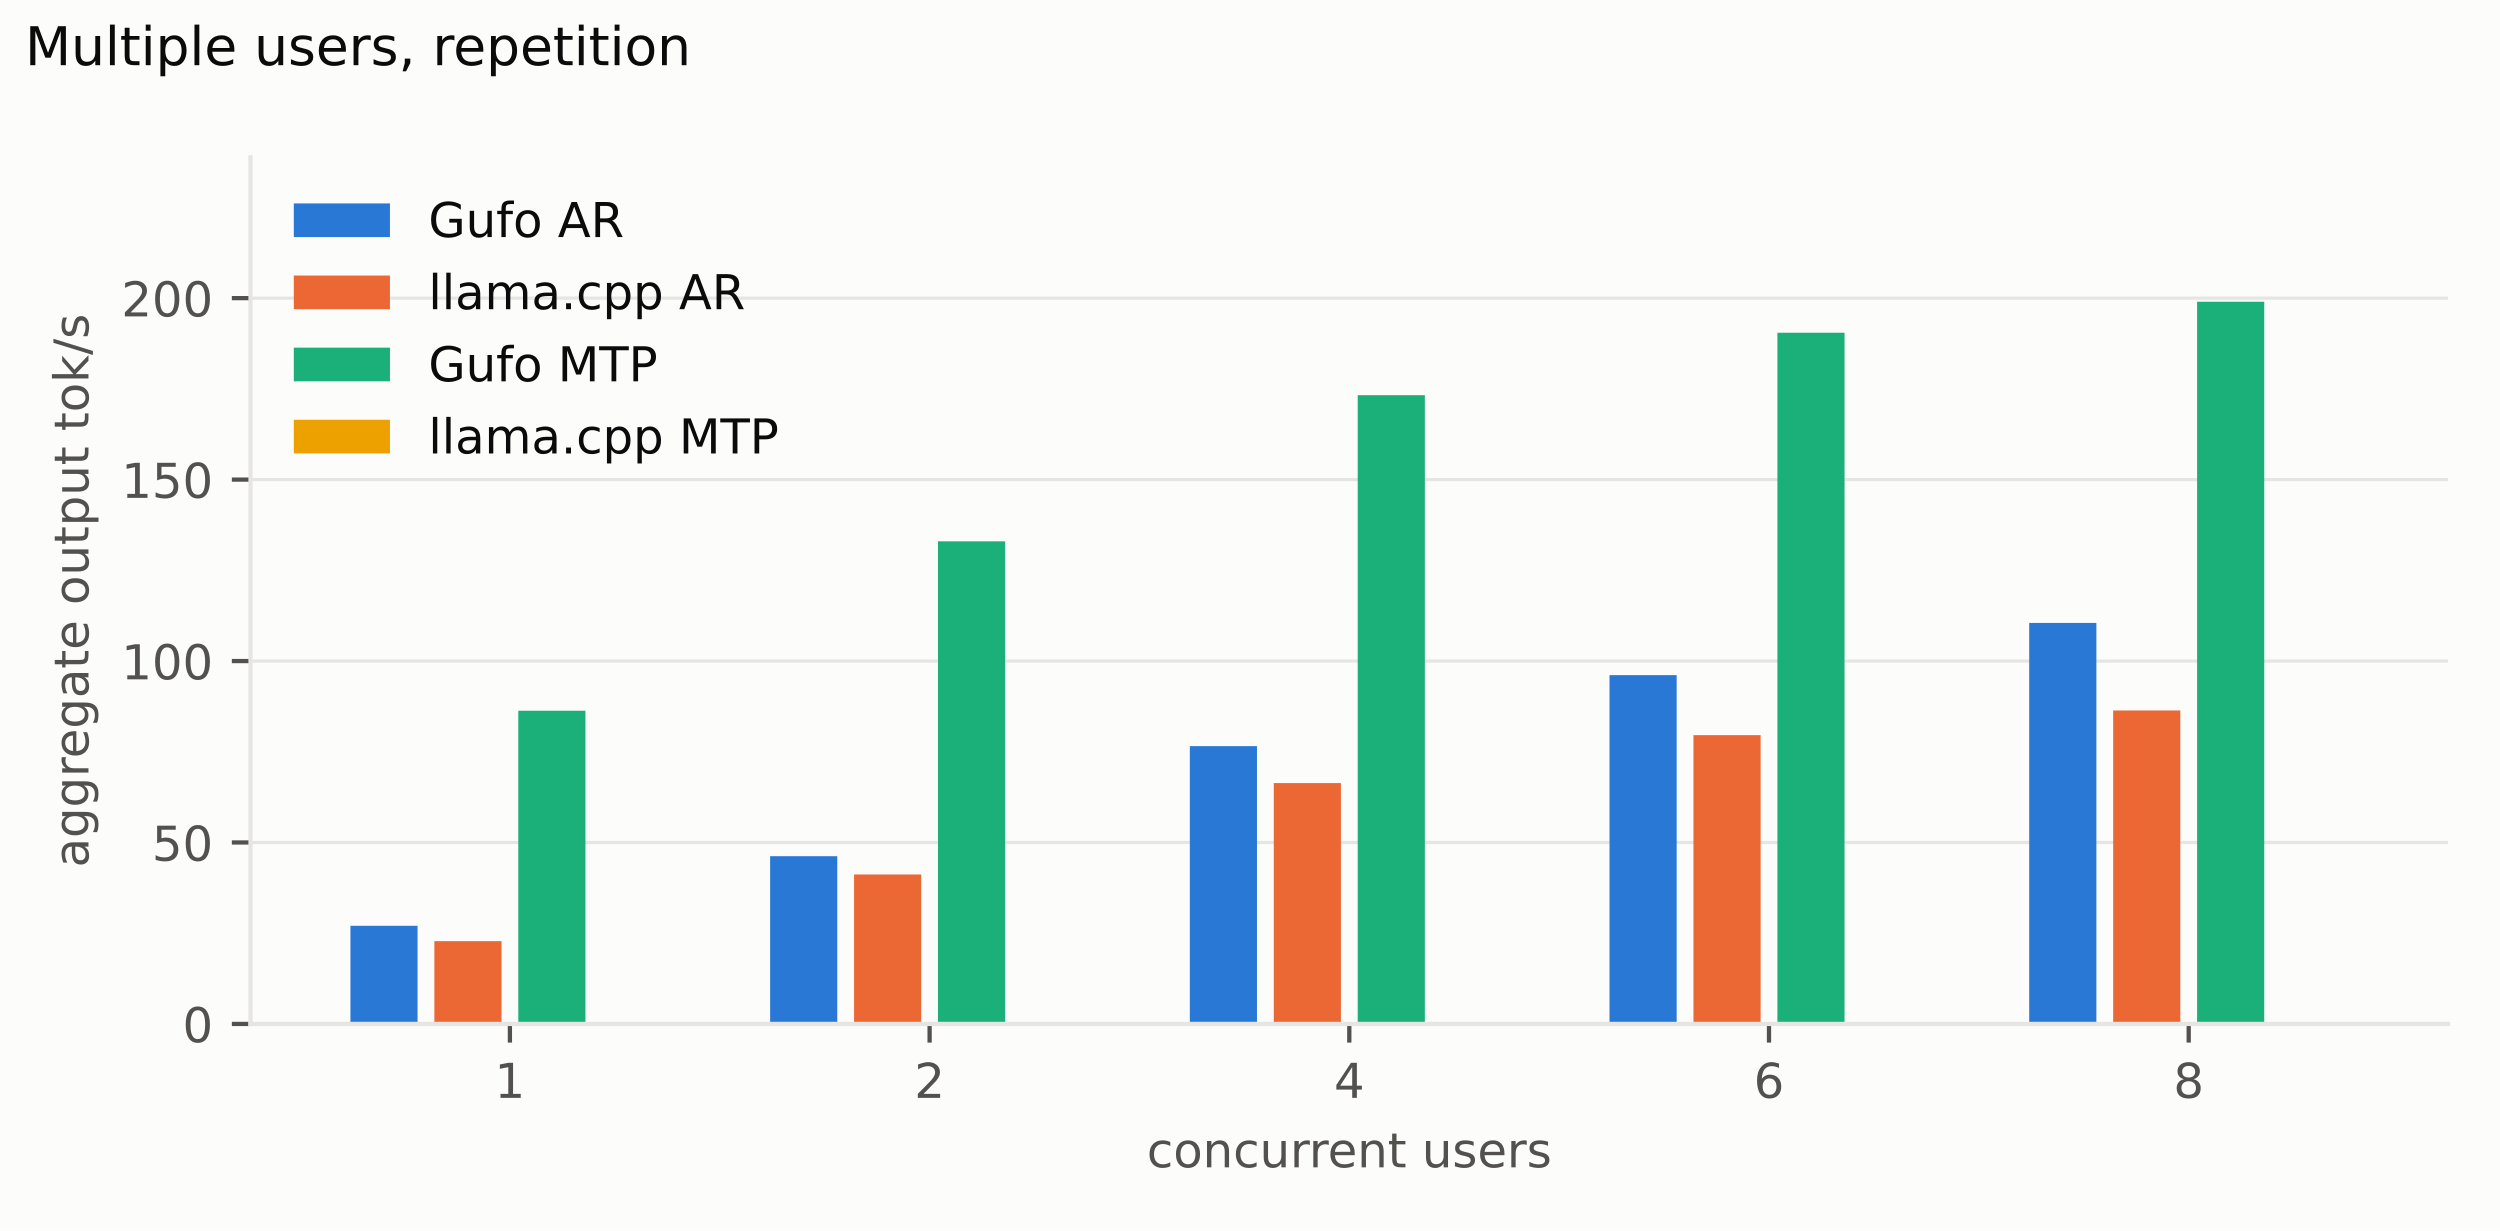
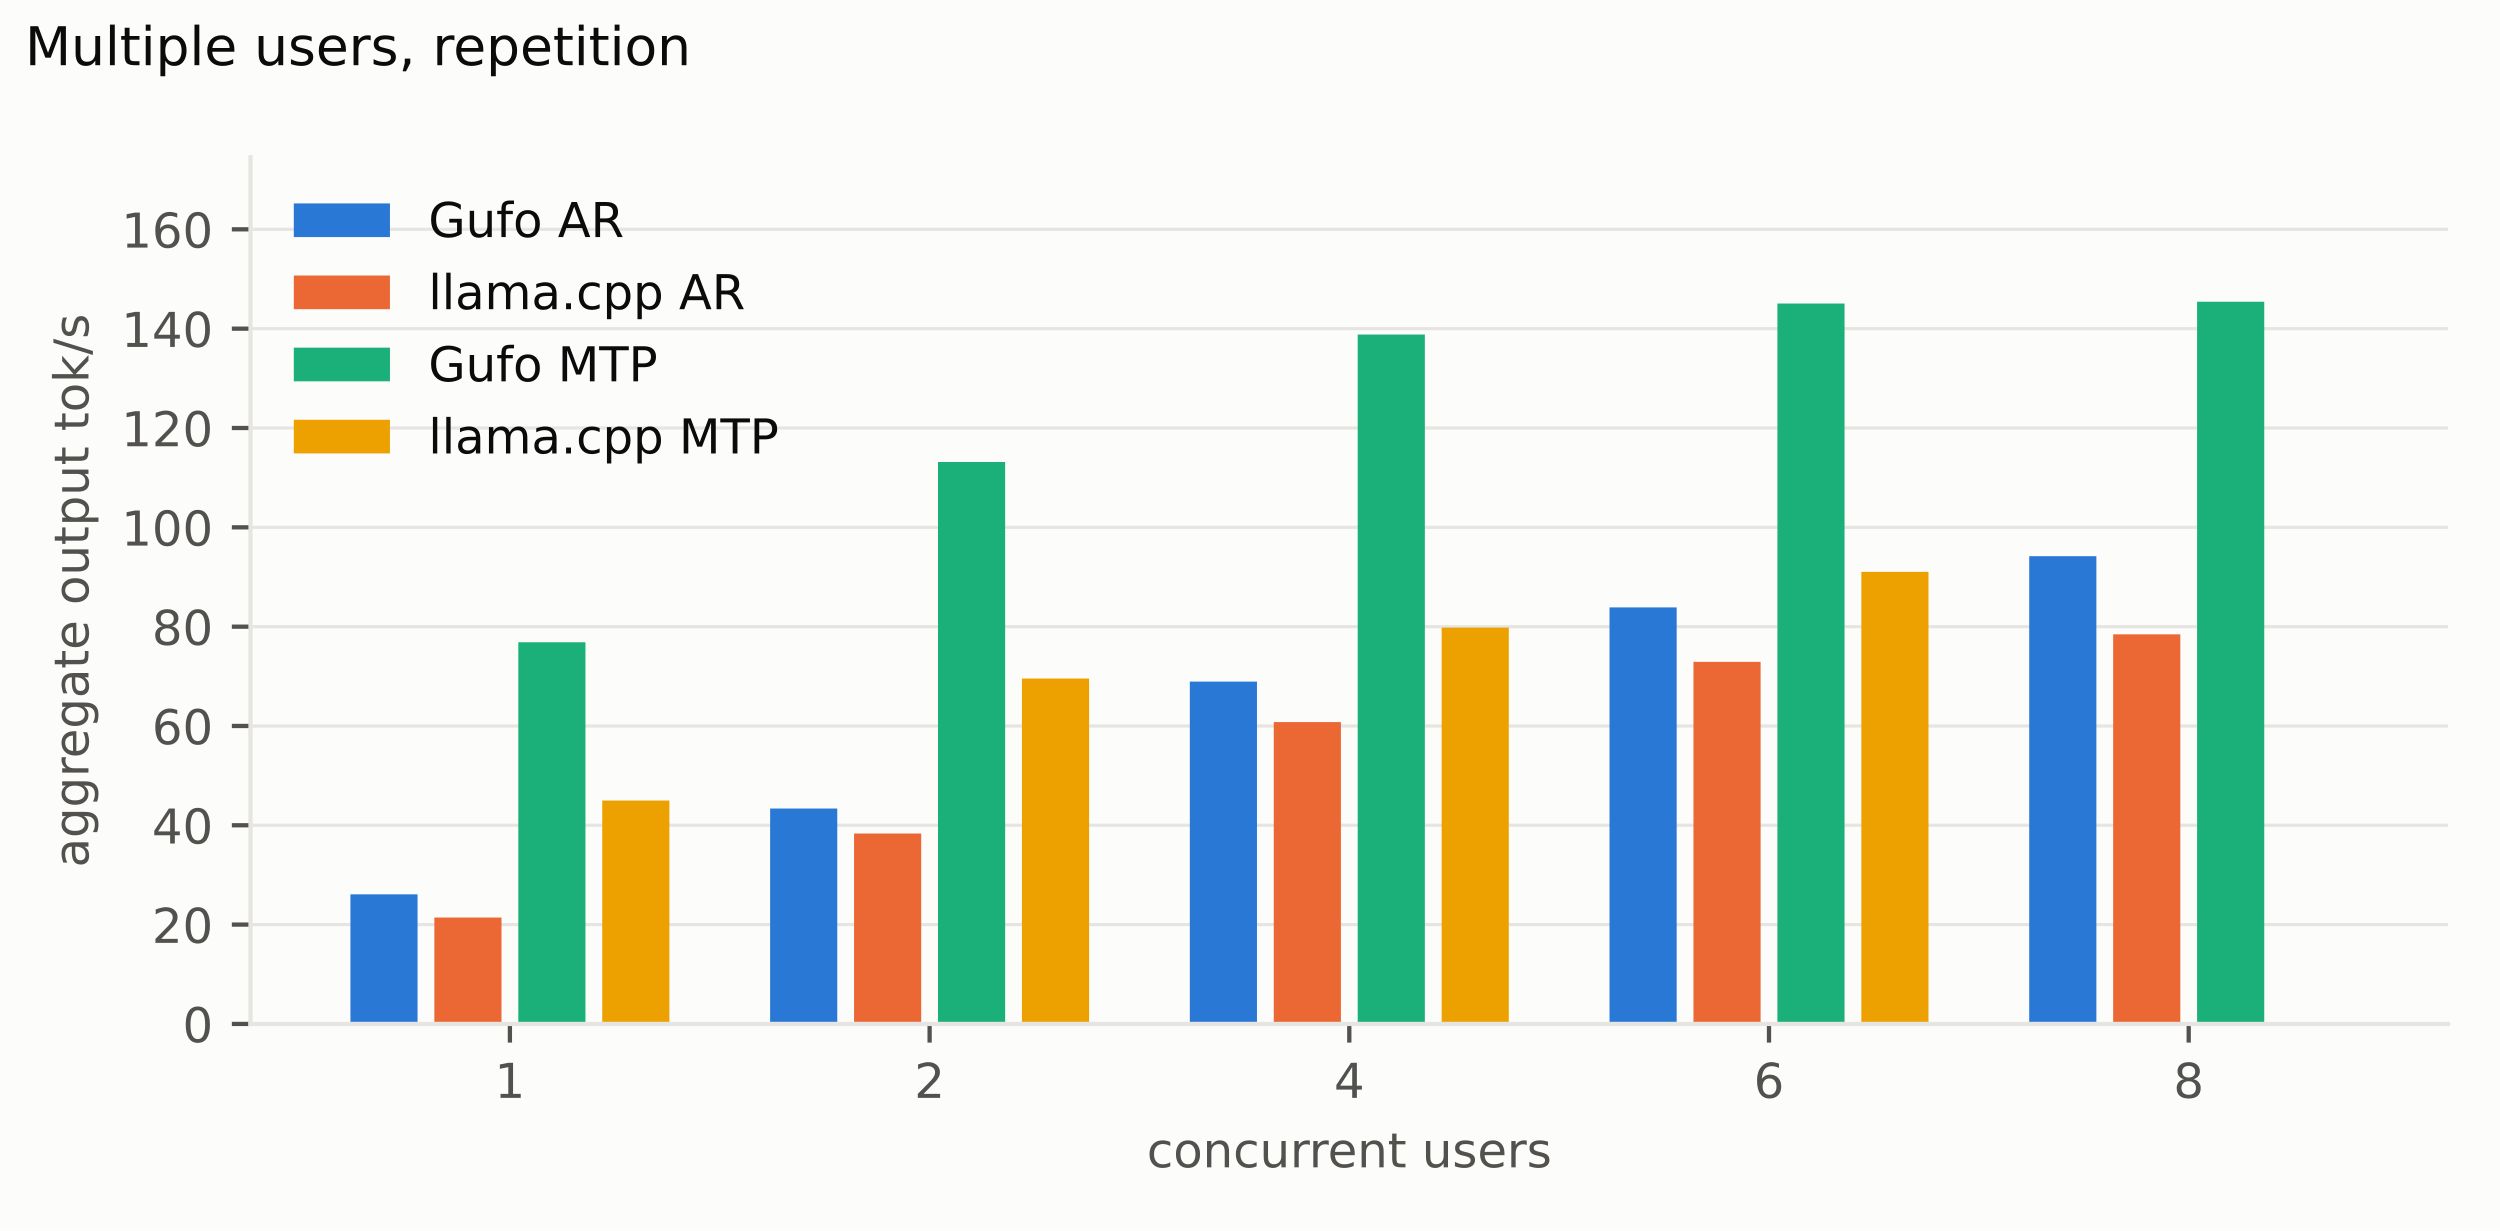
<svg xmlns="http://www.w3.org/2000/svg" xmlns:xlink="http://www.w3.org/1999/xlink" width="468pt" height="230.4pt" viewBox="0 0 468 230.4" version="1.1">
  <defs>
    <style type="text/css">*{stroke-linejoin: round; stroke-linecap: butt}</style>
  </defs>
  <g id="figure_1">
    <g id="patch_1">
      <path d="M 0 230.4  L 468 230.4  L 468 0  L 0 0  z " style="fill: #fcfcfb" />
    </g>
    <g id="axes_1">
      <g id="patch_2">
        <path d="M 46.899 191.68  L 458.28 191.68  L 458.28 29.441  L 46.899 29.441  z " style="fill: #fcfcfb" />
      </g>
      <g id="matplotlib.axis_1">
        <g id="xtick_1">
          <g id="line2d_1">
            <defs>
              <path id="m1ebf051f68" d="M 0 0  L 0 3.5  " style="stroke: #52514e; stroke-width: 0.8" />
            </defs>
            <g>
              <use xlink:href="#m1ebf051f68" x="95.454" y="191.68" style="fill: #52514e; stroke: #52514e; stroke-width: 0.8" />
            </g>
          </g>
          <g id="text_1">
            <text style="font-size: 9px; font-family: 'DejaVu Sans', 'Bitstream Vera Sans', 'Computer Modern Sans Serif', 'Lucida Grande', 'Verdana', 'Geneva', 'Lucid', 'Arial', 'Helvetica', 'Avant Garde', sans-serif; text-anchor: middle; fill: #52514e" x="95.454" y="205.518" transform="rotate(-0 95.4543 205.5179)">1</text>
          </g>
        </g>
        <g id="xtick_2">
          <g id="line2d_2">
            <g>
              <use xlink:href="#m1ebf051f68" x="174.022" y="191.68" style="fill: #52514e; stroke: #52514e; stroke-width: 0.8" />
            </g>
          </g>
          <g id="text_2">
            <text style="font-size: 9px; font-family: 'DejaVu Sans', 'Bitstream Vera Sans', 'Computer Modern Sans Serif', 'Lucida Grande', 'Verdana', 'Geneva', 'Lucid', 'Arial', 'Helvetica', 'Avant Garde', sans-serif; text-anchor: middle; fill: #52514e" x="174.022" y="205.518" transform="rotate(-0 174.022 205.5179)">2</text>
          </g>
        </g>
        <g id="xtick_3">
          <g id="line2d_3">
            <g>
              <use xlink:href="#m1ebf051f68" x="252.59" y="191.68" style="fill: #52514e; stroke: #52514e; stroke-width: 0.8" />
            </g>
          </g>
          <g id="text_3">
            <text style="font-size: 9px; font-family: 'DejaVu Sans', 'Bitstream Vera Sans', 'Computer Modern Sans Serif', 'Lucida Grande', 'Verdana', 'Geneva', 'Lucid', 'Arial', 'Helvetica', 'Avant Garde', sans-serif; text-anchor: middle; fill: #52514e" x="252.59" y="205.518" transform="rotate(-0 252.5897 205.5179)">4</text>
          </g>
        </g>
        <g id="xtick_4">
          <g id="line2d_4">
            <g>
              <use xlink:href="#m1ebf051f68" x="331.157" y="191.68" style="fill: #52514e; stroke: #52514e; stroke-width: 0.8" />
            </g>
          </g>
          <g id="text_4">
            <text style="font-size: 9px; font-family: 'DejaVu Sans', 'Bitstream Vera Sans', 'Computer Modern Sans Serif', 'Lucida Grande', 'Verdana', 'Geneva', 'Lucid', 'Arial', 'Helvetica', 'Avant Garde', sans-serif; text-anchor: middle; fill: #52514e" x="331.157" y="205.518" transform="rotate(-0 331.1574 205.5179)">6</text>
          </g>
        </g>
        <g id="xtick_5">
          <g id="line2d_5">
            <g>
              <use xlink:href="#m1ebf051f68" x="409.725" y="191.68" style="fill: #52514e; stroke: #52514e; stroke-width: 0.8" />
            </g>
          </g>
          <g id="text_5">
            <text style="font-size: 9px; font-family: 'DejaVu Sans', 'Bitstream Vera Sans', 'Computer Modern Sans Serif', 'Lucida Grande', 'Verdana', 'Geneva', 'Lucid', 'Arial', 'Helvetica', 'Avant Garde', sans-serif; text-anchor: middle; fill: #52514e" x="409.725" y="205.518" transform="rotate(-0 409.7252 205.5179)">8</text>
          </g>
        </g>
        <g id="text_6">
          <text style="font-size: 9px; font-family: 'DejaVu Sans', 'Bitstream Vera Sans', 'Computer Modern Sans Serif', 'Lucida Grande', 'Verdana', 'Geneva', 'Lucid', 'Arial', 'Helvetica', 'Avant Garde', sans-serif; text-anchor: middle; fill: #52514e" x="252.59" y="218.518" transform="rotate(-0 252.5897 218.5179)">concurrent users</text>
        </g>
      </g>
      <g id="matplotlib.axis_2">
        <g id="ytick_1">
          <g id="line2d_6">
            <path d="M 46.899 191.68  L 458.28 191.68  " clip-path="url(#pb5c279a9e9)" style="fill: none; stroke: #e6e5e1; stroke-width: 0.6; stroke-linecap: square" />
          </g>
          <g id="line2d_7">
            <defs>
              <path id="m680e5b1e24" d="M 0 0  L -3.5 0  " style="stroke: #52514e; stroke-width: 0.8" />
            </defs>
            <g>
              <use xlink:href="#m680e5b1e24" x="46.899" y="191.68" style="fill: #52514e; stroke: #52514e; stroke-width: 0.8" />
            </g>
          </g>
          <g id="text_7">
            <text style="font-size: 9px; font-family: 'DejaVu Sans', 'Bitstream Vera Sans', 'Computer Modern Sans Serif', 'Lucida Grande', 'Verdana', 'Geneva', 'Lucid', 'Arial', 'Helvetica', 'Avant Garde', sans-serif; text-anchor: end; fill: #52514e" x="39.899" y="195.099" transform="rotate(-0 39.89945 195.0989)">0</text>
          </g>
        </g>
        <g id="ytick_2">
          <g id="line2d_8">
-             <path d="M 46.899 157.714  L 458.28 157.714  " clip-path="url(#pb5c279a9e9)" style="fill: none; stroke: #e6e5e1; stroke-width: 0.6; stroke-linecap: square" />
+             <path d="M 46.899 173.087  L 458.28 173.087  " clip-path="url(#pb5c279a9e9)" style="fill: none; stroke: #e6e5e1; stroke-width: 0.6; stroke-linecap: square" />
          </g>
          <g id="line2d_9">
            <g>
-               <use xlink:href="#m680e5b1e24" x="46.899" y="157.714" style="fill: #52514e; stroke: #52514e; stroke-width: 0.8" />
+               <use xlink:href="#m680e5b1e24" x="46.899" y="173.087" style="fill: #52514e; stroke: #52514e; stroke-width: 0.8" />
            </g>
          </g>
          <g id="text_8">
-             <text style="font-size: 9px; font-family: 'DejaVu Sans', 'Bitstream Vera Sans', 'Computer Modern Sans Serif', 'Lucida Grande', 'Verdana', 'Geneva', 'Lucid', 'Arial', 'Helvetica', 'Avant Garde', sans-serif; text-anchor: end; fill: #52514e" x="39.899" y="161.133" transform="rotate(-0 39.89945 161.1327)">50</text>
+             <text style="font-size: 9px; font-family: 'DejaVu Sans', 'Bitstream Vera Sans', 'Computer Modern Sans Serif', 'Lucida Grande', 'Verdana', 'Geneva', 'Lucid', 'Arial', 'Helvetica', 'Avant Garde', sans-serif; text-anchor: end; fill: #52514e" x="39.899" y="176.506" transform="rotate(-0 39.89945 176.5059)">20</text>
          </g>
        </g>
        <g id="ytick_3">
          <g id="line2d_10">
-             <path d="M 46.899 123.747  L 458.28 123.747  " clip-path="url(#pb5c279a9e9)" style="fill: none; stroke: #e6e5e1; stroke-width: 0.6; stroke-linecap: square" />
+             <path d="M 46.899 154.494  L 458.28 154.494  " clip-path="url(#pb5c279a9e9)" style="fill: none; stroke: #e6e5e1; stroke-width: 0.6; stroke-linecap: square" />
          </g>
          <g id="line2d_11">
            <g>
-               <use xlink:href="#m680e5b1e24" x="46.899" y="123.747" style="fill: #52514e; stroke: #52514e; stroke-width: 0.8" />
+               <use xlink:href="#m680e5b1e24" x="46.899" y="154.494" style="fill: #52514e; stroke: #52514e; stroke-width: 0.8" />
            </g>
          </g>
          <g id="text_9">
-             <text style="font-size: 9px; font-family: 'DejaVu Sans', 'Bitstream Vera Sans', 'Computer Modern Sans Serif', 'Lucida Grande', 'Verdana', 'Geneva', 'Lucid', 'Arial', 'Helvetica', 'Avant Garde', sans-serif; text-anchor: end; fill: #52514e" x="39.899" y="127.166" transform="rotate(-0 39.89945 127.1664)">100</text>
+             <text style="font-size: 9px; font-family: 'DejaVu Sans', 'Bitstream Vera Sans', 'Computer Modern Sans Serif', 'Lucida Grande', 'Verdana', 'Geneva', 'Lucid', 'Arial', 'Helvetica', 'Avant Garde', sans-serif; text-anchor: end; fill: #52514e" x="39.899" y="157.913" transform="rotate(-0 39.89945 157.9128)">40</text>
          </g>
        </g>
        <g id="ytick_4">
          <g id="line2d_12">
-             <path d="M 46.899 89.781  L 458.28 89.781  " clip-path="url(#pb5c279a9e9)" style="fill: none; stroke: #e6e5e1; stroke-width: 0.6; stroke-linecap: square" />
+             <path d="M 46.899 135.901  L 458.28 135.901  " clip-path="url(#pb5c279a9e9)" style="fill: none; stroke: #e6e5e1; stroke-width: 0.6; stroke-linecap: square" />
          </g>
          <g id="line2d_13">
            <g>
-               <use xlink:href="#m680e5b1e24" x="46.899" y="89.781" style="fill: #52514e; stroke: #52514e; stroke-width: 0.8" />
+               <use xlink:href="#m680e5b1e24" x="46.899" y="135.901" style="fill: #52514e; stroke: #52514e; stroke-width: 0.8" />
            </g>
          </g>
          <g id="text_10">
-             <text style="font-size: 9px; font-family: 'DejaVu Sans', 'Bitstream Vera Sans', 'Computer Modern Sans Serif', 'Lucida Grande', 'Verdana', 'Geneva', 'Lucid', 'Arial', 'Helvetica', 'Avant Garde', sans-serif; text-anchor: end; fill: #52514e" x="39.899" y="93.2" transform="rotate(-0 39.89945 93.20013)">150</text>
+             <text style="font-size: 9px; font-family: 'DejaVu Sans', 'Bitstream Vera Sans', 'Computer Modern Sans Serif', 'Lucida Grande', 'Verdana', 'Geneva', 'Lucid', 'Arial', 'Helvetica', 'Avant Garde', sans-serif; text-anchor: end; fill: #52514e" x="39.899" y="139.32" transform="rotate(-0 39.89945 139.3198)">60</text>
          </g>
        </g>
        <g id="ytick_5">
          <g id="line2d_14">
-             <path d="M 46.899 55.815  L 458.28 55.815  " clip-path="url(#pb5c279a9e9)" style="fill: none; stroke: #e6e5e1; stroke-width: 0.6; stroke-linecap: square" />
+             <path d="M 46.899 117.308  L 458.28 117.308  " clip-path="url(#pb5c279a9e9)" style="fill: none; stroke: #e6e5e1; stroke-width: 0.6; stroke-linecap: square" />
          </g>
          <g id="line2d_15">
            <g>
-               <use xlink:href="#m680e5b1e24" x="46.899" y="55.815" style="fill: #52514e; stroke: #52514e; stroke-width: 0.8" />
+               <use xlink:href="#m680e5b1e24" x="46.899" y="117.308" style="fill: #52514e; stroke: #52514e; stroke-width: 0.8" />
            </g>
          </g>
          <g id="text_11">
-             <text style="font-size: 9px; font-family: 'DejaVu Sans', 'Bitstream Vera Sans', 'Computer Modern Sans Serif', 'Lucida Grande', 'Verdana', 'Geneva', 'Lucid', 'Arial', 'Helvetica', 'Avant Garde', sans-serif; text-anchor: end; fill: #52514e" x="39.899" y="59.234" transform="rotate(-0 39.89945 59.23386)">200</text>
-           </g>
-         </g>
-         <g id="text_12">
+             <text style="font-size: 9px; font-family: 'DejaVu Sans', 'Bitstream Vera Sans', 'Computer Modern Sans Serif', 'Lucida Grande', 'Verdana', 'Geneva', 'Lucid', 'Arial', 'Helvetica', 'Avant Garde', sans-serif; text-anchor: end; fill: #52514e" x="39.899" y="120.727" transform="rotate(-0 39.89945 120.7268)">80</text>
+           </g>
+         </g>
+         <g id="ytick_6">
+           <g id="line2d_16">
+             <path d="M 46.899 98.715  L 458.28 98.715  " clip-path="url(#pb5c279a9e9)" style="fill: none; stroke: #e6e5e1; stroke-width: 0.6; stroke-linecap: square" />
+           </g>
+           <g id="line2d_17">
+             <g>
+               <use xlink:href="#m680e5b1e24" x="46.899" y="98.715" style="fill: #52514e; stroke: #52514e; stroke-width: 0.8" />
+             </g>
+           </g>
+           <g id="text_12">
+             <text style="font-size: 9px; font-family: 'DejaVu Sans', 'Bitstream Vera Sans', 'Computer Modern Sans Serif', 'Lucida Grande', 'Verdana', 'Geneva', 'Lucid', 'Arial', 'Helvetica', 'Avant Garde', sans-serif; text-anchor: end; fill: #52514e" x="39.899" y="102.134" transform="rotate(-0 39.89945 102.1337)">100</text>
+           </g>
+         </g>
+         <g id="ytick_7">
+           <g id="line2d_18">
+             <path d="M 46.899 80.122  L 458.28 80.122  " clip-path="url(#pb5c279a9e9)" style="fill: none; stroke: #e6e5e1; stroke-width: 0.6; stroke-linecap: square" />
+           </g>
+           <g id="line2d_19">
+             <g>
+               <use xlink:href="#m680e5b1e24" x="46.899" y="80.122" style="fill: #52514e; stroke: #52514e; stroke-width: 0.8" />
+             </g>
+           </g>
+           <g id="text_13">
+             <text style="font-size: 9px; font-family: 'DejaVu Sans', 'Bitstream Vera Sans', 'Computer Modern Sans Serif', 'Lucida Grande', 'Verdana', 'Geneva', 'Lucid', 'Arial', 'Helvetica', 'Avant Garde', sans-serif; text-anchor: end; fill: #52514e" x="39.899" y="83.541" transform="rotate(-0 39.89945 83.54066)">120</text>
+           </g>
+         </g>
+         <g id="ytick_8">
+           <g id="line2d_20">
+             <path d="M 46.899 61.529  L 458.28 61.529  " clip-path="url(#pb5c279a9e9)" style="fill: none; stroke: #e6e5e1; stroke-width: 0.6; stroke-linecap: square" />
+           </g>
+           <g id="line2d_21">
+             <g>
+               <use xlink:href="#m680e5b1e24" x="46.899" y="61.529" style="fill: #52514e; stroke: #52514e; stroke-width: 0.8" />
+             </g>
+           </g>
+           <g id="text_14">
+             <text style="font-size: 9px; font-family: 'DejaVu Sans', 'Bitstream Vera Sans', 'Computer Modern Sans Serif', 'Lucida Grande', 'Verdana', 'Geneva', 'Lucid', 'Arial', 'Helvetica', 'Avant Garde', sans-serif; text-anchor: end; fill: #52514e" x="39.899" y="64.948" transform="rotate(-0 39.89945 64.94761)">140</text>
+           </g>
+         </g>
+         <g id="ytick_9">
+           <g id="line2d_22">
+             <path d="M 46.899 42.936  L 458.28 42.936  " clip-path="url(#pb5c279a9e9)" style="fill: none; stroke: #e6e5e1; stroke-width: 0.6; stroke-linecap: square" />
+           </g>
+           <g id="line2d_23">
+             <g>
+               <use xlink:href="#m680e5b1e24" x="46.899" y="42.936" style="fill: #52514e; stroke: #52514e; stroke-width: 0.8" />
+             </g>
+           </g>
+           <g id="text_15">
+             <text style="font-size: 9px; font-family: 'DejaVu Sans', 'Bitstream Vera Sans', 'Computer Modern Sans Serif', 'Lucida Grande', 'Verdana', 'Geneva', 'Lucid', 'Arial', 'Helvetica', 'Avant Garde', sans-serif; text-anchor: end; fill: #52514e" x="39.899" y="46.355" transform="rotate(-0 39.89945 46.35456)">160</text>
+           </g>
+         </g>
+         <g id="text_16">
          <text style="font-size: 9px; font-family: 'DejaVu Sans', 'Bitstream Vera Sans', 'Computer Modern Sans Serif', 'Lucida Grande', 'Verdana', 'Geneva', 'Lucid', 'Arial', 'Helvetica', 'Avant Garde', sans-serif; text-anchor: middle; fill: #52514e" x="16.559" y="110.56" transform="rotate(-90 16.55859 110.5604)">aggregate output tok/s</text>
        </g>
      </g>
      <g id="patch_3">
-         <path d="M 65.599 191.68  L 78.169 191.68  L 78.169 173.304  L 65.599 173.304  z " clip-path="url(#pb5c279a9e9)" style="fill: #2a78d6" />
+         <path d="M 65.599 191.68  L 78.169 191.68  L 78.169 167.416  L 65.599 167.416  z " clip-path="url(#pb5c279a9e9)" style="fill: #2a78d6" />
      </g>
      <g id="patch_4">
-         <path d="M 144.166 191.68  L 156.737 191.68  L 156.737 160.275  L 144.166 160.275  z " clip-path="url(#pb5c279a9e9)" style="fill: #2a78d6" />
+         <path d="M 144.166 191.68  L 156.737 191.68  L 156.737 151.352  L 144.166 151.352  z " clip-path="url(#pb5c279a9e9)" style="fill: #2a78d6" />
      </g>
      <g id="patch_5">
-         <path d="M 222.734 191.68  L 235.305 191.68  L 235.305 139.678  L 222.734 139.678  z " clip-path="url(#pb5c279a9e9)" style="fill: #2a78d6" />
+         <path d="M 222.734 191.68  L 235.305 191.68  L 235.305 127.59  L 222.734 127.59  z " clip-path="url(#pb5c279a9e9)" style="fill: #2a78d6" />
      </g>
      <g id="patch_6">
-         <path d="M 301.302 191.68  L 313.873 191.68  L 313.873 126.383  L 301.302 126.383  z " clip-path="url(#pb5c279a9e9)" style="fill: #2a78d6" />
+         <path d="M 301.302 191.68  L 313.873 191.68  L 313.873 113.71  L 301.302 113.71  z " clip-path="url(#pb5c279a9e9)" style="fill: #2a78d6" />
      </g>
      <g id="patch_7">
-         <path d="M 379.869 191.68  L 392.44 191.68  L 392.44 116.608  L 379.869 116.608  z " clip-path="url(#pb5c279a9e9)" style="fill: #2a78d6" />
+         <path d="M 379.869 191.68  L 392.44 191.68  L 392.44 104.116  L 379.869 104.116  z " clip-path="url(#pb5c279a9e9)" style="fill: #2a78d6" />
      </g>
      <g id="patch_8">
-         <path d="M 81.312 191.68  L 93.883 191.68  L 93.883 176.178  L 81.312 176.178  z " clip-path="url(#pb5c279a9e9)" style="fill: #eb6834" />
+         <path d="M 81.312 191.68  L 93.883 191.68  L 93.883 171.767  L 81.312 171.767  z " clip-path="url(#pb5c279a9e9)" style="fill: #eb6834" />
      </g>
      <g id="patch_9">
-         <path d="M 159.88 191.68  L 172.451 191.68  L 172.451 163.699  L 159.88 163.699  z " clip-path="url(#pb5c279a9e9)" style="fill: #eb6834" />
+         <path d="M 159.88 191.68  L 172.451 191.68  L 172.451 156.037  L 159.88 156.037  z " clip-path="url(#pb5c279a9e9)" style="fill: #eb6834" />
      </g>
      <g id="patch_10">
-         <path d="M 238.448 191.68  L 251.018 191.68  L 251.018 146.593  L 238.448 146.593  z " clip-path="url(#pb5c279a9e9)" style="fill: #eb6834" />
+         <path d="M 238.448 191.68  L 251.018 191.68  L 251.018 135.176  L 238.448 135.176  z " clip-path="url(#pb5c279a9e9)" style="fill: #eb6834" />
      </g>
      <g id="patch_11">
-         <path d="M 317.015 191.68  L 329.586 191.68  L 329.586 137.619  L 317.015 137.619  z " clip-path="url(#pb5c279a9e9)" style="fill: #eb6834" />
+         <path d="M 317.015 191.68  L 329.586 191.68  L 329.586 123.899  L 317.015 123.899  z " clip-path="url(#pb5c279a9e9)" style="fill: #eb6834" />
      </g>
      <g id="patch_12">
-         <path d="M 395.583 191.68  L 408.154 191.68  L 408.154 133  L 395.583 133  z " clip-path="url(#pb5c279a9e9)" style="fill: #eb6834" />
+         <path d="M 395.583 191.68  L 408.154 191.68  L 408.154 118.749  L 395.583 118.749  z " clip-path="url(#pb5c279a9e9)" style="fill: #eb6834" />
      </g>
      <g id="patch_13">
-         <path d="M 97.026 191.68  L 109.596 191.68  L 109.596 133.054  L 97.026 133.054  z " clip-path="url(#pb5c279a9e9)" style="fill: #1baf7a" />
+         <path d="M 97.026 191.68  L 109.596 191.68  L 109.596 120.227  L 97.026 120.227  z " clip-path="url(#pb5c279a9e9)" style="fill: #1baf7a" />
      </g>
      <g id="patch_14">
-         <path d="M 175.593 191.68  L 188.164 191.68  L 188.164 101.337  L 175.593 101.337  z " clip-path="url(#pb5c279a9e9)" style="fill: #1baf7a" />
+         <path d="M 175.593 191.68  L 188.164 191.68  L 188.164 86.49  L 175.593 86.49  z " clip-path="url(#pb5c279a9e9)" style="fill: #1baf7a" />
      </g>
      <g id="patch_15">
-         <path d="M 254.161 191.68  L 266.732 191.68  L 266.732 73.987  L 254.161 73.987  z " clip-path="url(#pb5c279a9e9)" style="fill: #1baf7a" />
+         <path d="M 254.161 191.68  L 266.732 191.68  L 266.732 62.626  L 254.161 62.626  z " clip-path="url(#pb5c279a9e9)" style="fill: #1baf7a" />
      </g>
      <g id="patch_16">
-         <path d="M 332.729 191.68  L 345.3 191.68  L 345.3 62.282  L 332.729 62.282  z " clip-path="url(#pb5c279a9e9)" style="fill: #1baf7a" />
+         <path d="M 332.729 191.68  L 345.3 191.68  L 345.3 56.815  L 332.729 56.815  z " clip-path="url(#pb5c279a9e9)" style="fill: #1baf7a" />
      </g>
      <g id="patch_17">
        <path d="M 411.297 191.68  L 423.867 191.68  L 423.867 56.481  L 411.297 56.481  z " clip-path="url(#pb5c279a9e9)" style="fill: #1baf7a" />
      </g>
      <g id="patch_18">
-         <path d="M 112.739 191.68  L 125.31 191.68  L 125.31 191.68  L 112.739 191.68  z " clip-path="url(#pb5c279a9e9)" style="fill: #eda100" />
+         <path d="M 112.739 191.68  L 125.31 191.68  L 125.31 149.864  L 112.739 149.864  z " clip-path="url(#pb5c279a9e9)" style="fill: #eda100" />
      </g>
      <g id="patch_19">
-         <path d="M 191.307 191.68  L 203.878 191.68  L 203.878 191.68  L 191.307 191.68  z " clip-path="url(#pb5c279a9e9)" style="fill: #eda100" />
+         <path d="M 191.307 191.68  L 203.878 191.68  L 203.878 127.023  L 191.307 127.023  z " clip-path="url(#pb5c279a9e9)" style="fill: #eda100" />
      </g>
      <g id="patch_20">
-         <path d="M 269.875 191.68  L 282.445 191.68  L 282.445 191.68  L 269.875 191.68  z " clip-path="url(#pb5c279a9e9)" style="fill: #eda100" />
+         <path d="M 269.875 191.68  L 282.445 191.68  L 282.445 117.484  L 269.875 117.484  z " clip-path="url(#pb5c279a9e9)" style="fill: #eda100" />
      </g>
      <g id="patch_21">
-         <path d="M 348.442 191.68  L 361.013 191.68  L 361.013 191.68  L 348.442 191.68  z " clip-path="url(#pb5c279a9e9)" style="fill: #eda100" />
+         <path d="M 348.442 191.68  L 361.013 191.68  L 361.013 107.054  L 348.442 107.054  z " clip-path="url(#pb5c279a9e9)" style="fill: #eda100" />
      </g>
      <g id="patch_22">
        <path d="M 427.01 191.68  L 439.581 191.68  L 439.581 191.68  L 427.01 191.68  z " clip-path="url(#pb5c279a9e9)" style="fill: #eda100" />
      </g>
      <g id="patch_23">
        <path d="M 46.899 191.68  L 46.899 29.441  " style="fill: none; stroke: #e6e5e1; stroke-width: 0.8; stroke-linejoin: miter; stroke-linecap: square" />
      </g>
      <g id="patch_24">
        <path d="M 46.899 191.68  L 458.28 191.68  " style="fill: none; stroke: #e6e5e1; stroke-width: 0.8; stroke-linejoin: miter; stroke-linecap: square" />
      </g>
      <g id="legend_1">
        <g id="patch_25">
          <path d="M 54.999 44.379  L 72.999 44.379  L 72.999 38.079  L 54.999 38.079  z " style="fill: #2a78d6" />
        </g>
-         <g id="text_13">
+         <g id="text_17">
          <text style="font-size: 9px; font-family: 'DejaVu Sans', 'Bitstream Vera Sans', 'Computer Modern Sans Serif', 'Lucida Grande', 'Verdana', 'Geneva', 'Lucid', 'Arial', 'Helvetica', 'Avant Garde', sans-serif; text-anchor: start; fill: #0b0b0b" x="80.199" y="44.379" transform="rotate(-0 80.19945 44.37938)">Gufo AR</text>
        </g>
        <g id="patch_26">
          <path d="M 54.999 57.88  L 72.999 57.88  L 72.999 51.58  L 54.999 51.58  z " style="fill: #eb6834" />
        </g>
-         <g id="text_14">
+         <g id="text_18">
          <text style="font-size: 9px; font-family: 'DejaVu Sans', 'Bitstream Vera Sans', 'Computer Modern Sans Serif', 'Lucida Grande', 'Verdana', 'Geneva', 'Lucid', 'Arial', 'Helvetica', 'Avant Garde', sans-serif; text-anchor: start; fill: #0b0b0b" x="80.199" y="57.88" transform="rotate(-0 80.19945 57.88008)">llama.cpp AR</text>
        </g>
        <g id="patch_27">
          <path d="M 54.999 71.381  L 72.999 71.381  L 72.999 65.081  L 54.999 65.081  z " style="fill: #1baf7a" />
        </g>
-         <g id="text_15">
+         <g id="text_19">
          <text style="font-size: 9px; font-family: 'DejaVu Sans', 'Bitstream Vera Sans', 'Computer Modern Sans Serif', 'Lucida Grande', 'Verdana', 'Geneva', 'Lucid', 'Arial', 'Helvetica', 'Avant Garde', sans-serif; text-anchor: start; fill: #0b0b0b" x="80.199" y="71.381" transform="rotate(-0 80.19945 71.38078)">Gufo MTP</text>
        </g>
        <g id="patch_28">
          <path d="M 54.999 84.881  L 72.999 84.881  L 72.999 78.581  L 54.999 78.581  z " style="fill: #eda100" />
        </g>
-         <g id="text_16">
+         <g id="text_20">
          <text style="font-size: 9px; font-family: 'DejaVu Sans', 'Bitstream Vera Sans', 'Computer Modern Sans Serif', 'Lucida Grande', 'Verdana', 'Geneva', 'Lucid', 'Arial', 'Helvetica', 'Avant Garde', sans-serif; text-anchor: start; fill: #0b0b0b" x="80.199" y="84.881" transform="rotate(-0 80.19945 84.88148)">llama.cpp MTP</text>
        </g>
      </g>
    </g>
-     <g id="text_17">
+     <g id="text_21">
      <text style="font-size: 10px; font-family: 'DejaVu Sans', 'Bitstream Vera Sans', 'Computer Modern Sans Serif', 'Lucida Grande', 'Verdana', 'Geneva', 'Lucid', 'Arial', 'Helvetica', 'Avant Garde', sans-serif; text-anchor: start; fill: #0b0b0b" x="4.68" y="12.206" transform="rotate(-0 4.68 12.20644)">Multiple users, repetition</text>
    </g>
  </g>
  <defs>
    <clipPath id="pb5c279a9e9">
      <rect x="46.899" y="29.441" width="411.381" height="162.239" />
    </clipPath>
  </defs>
</svg>
